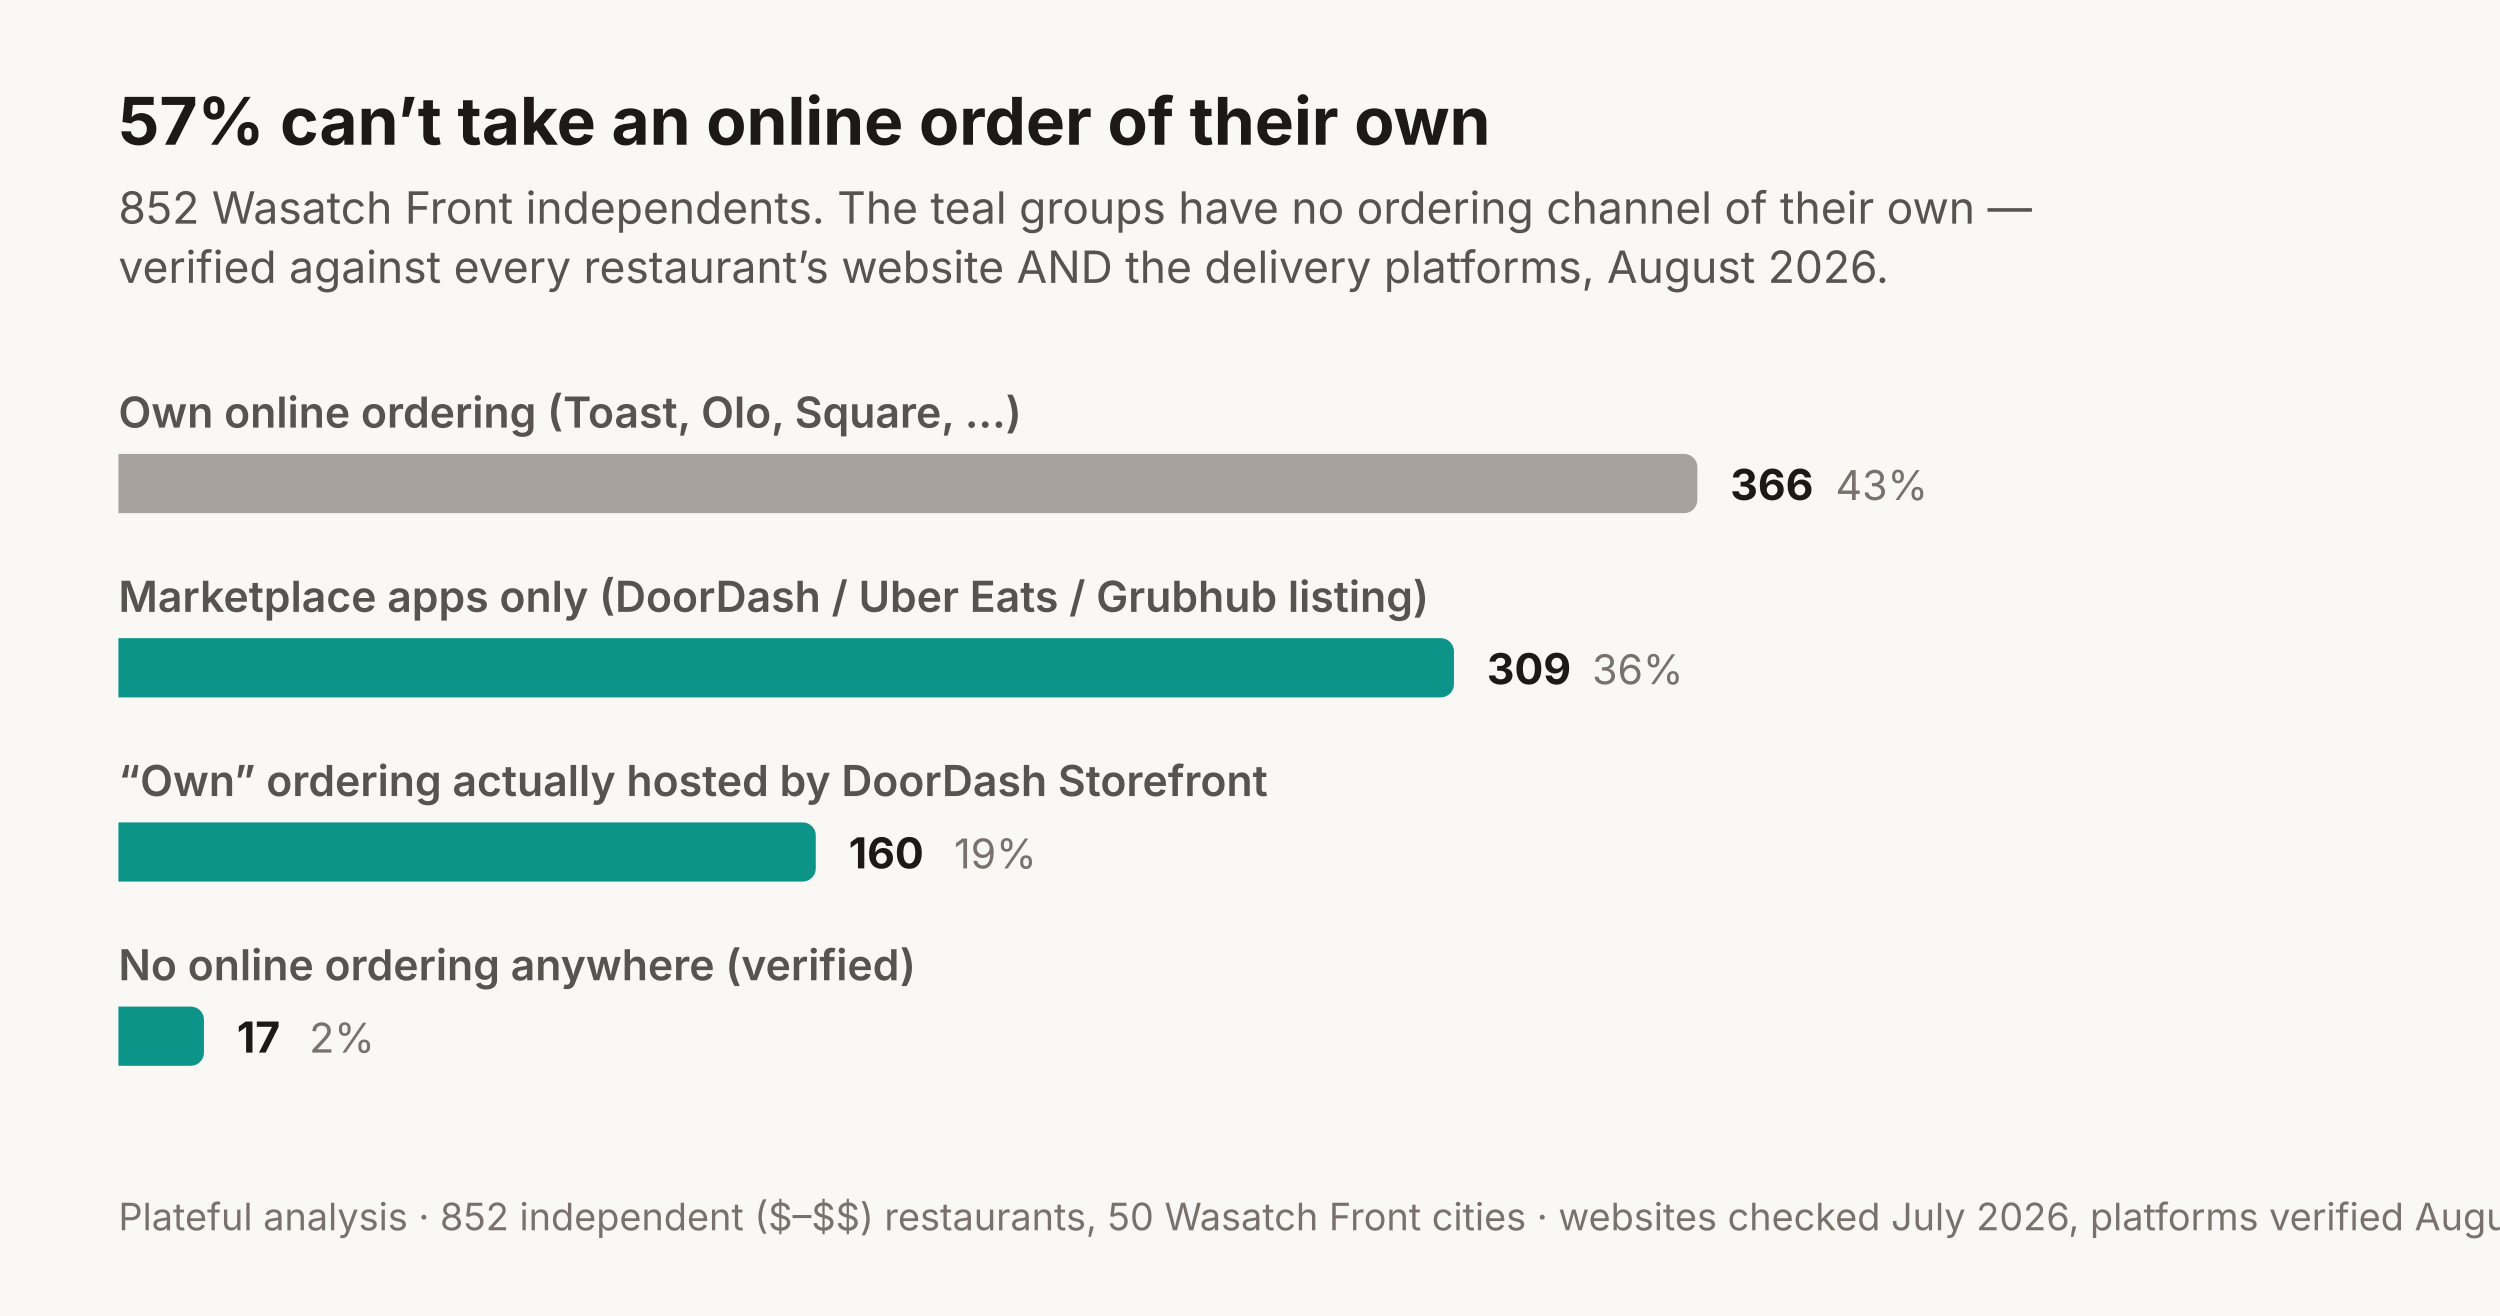
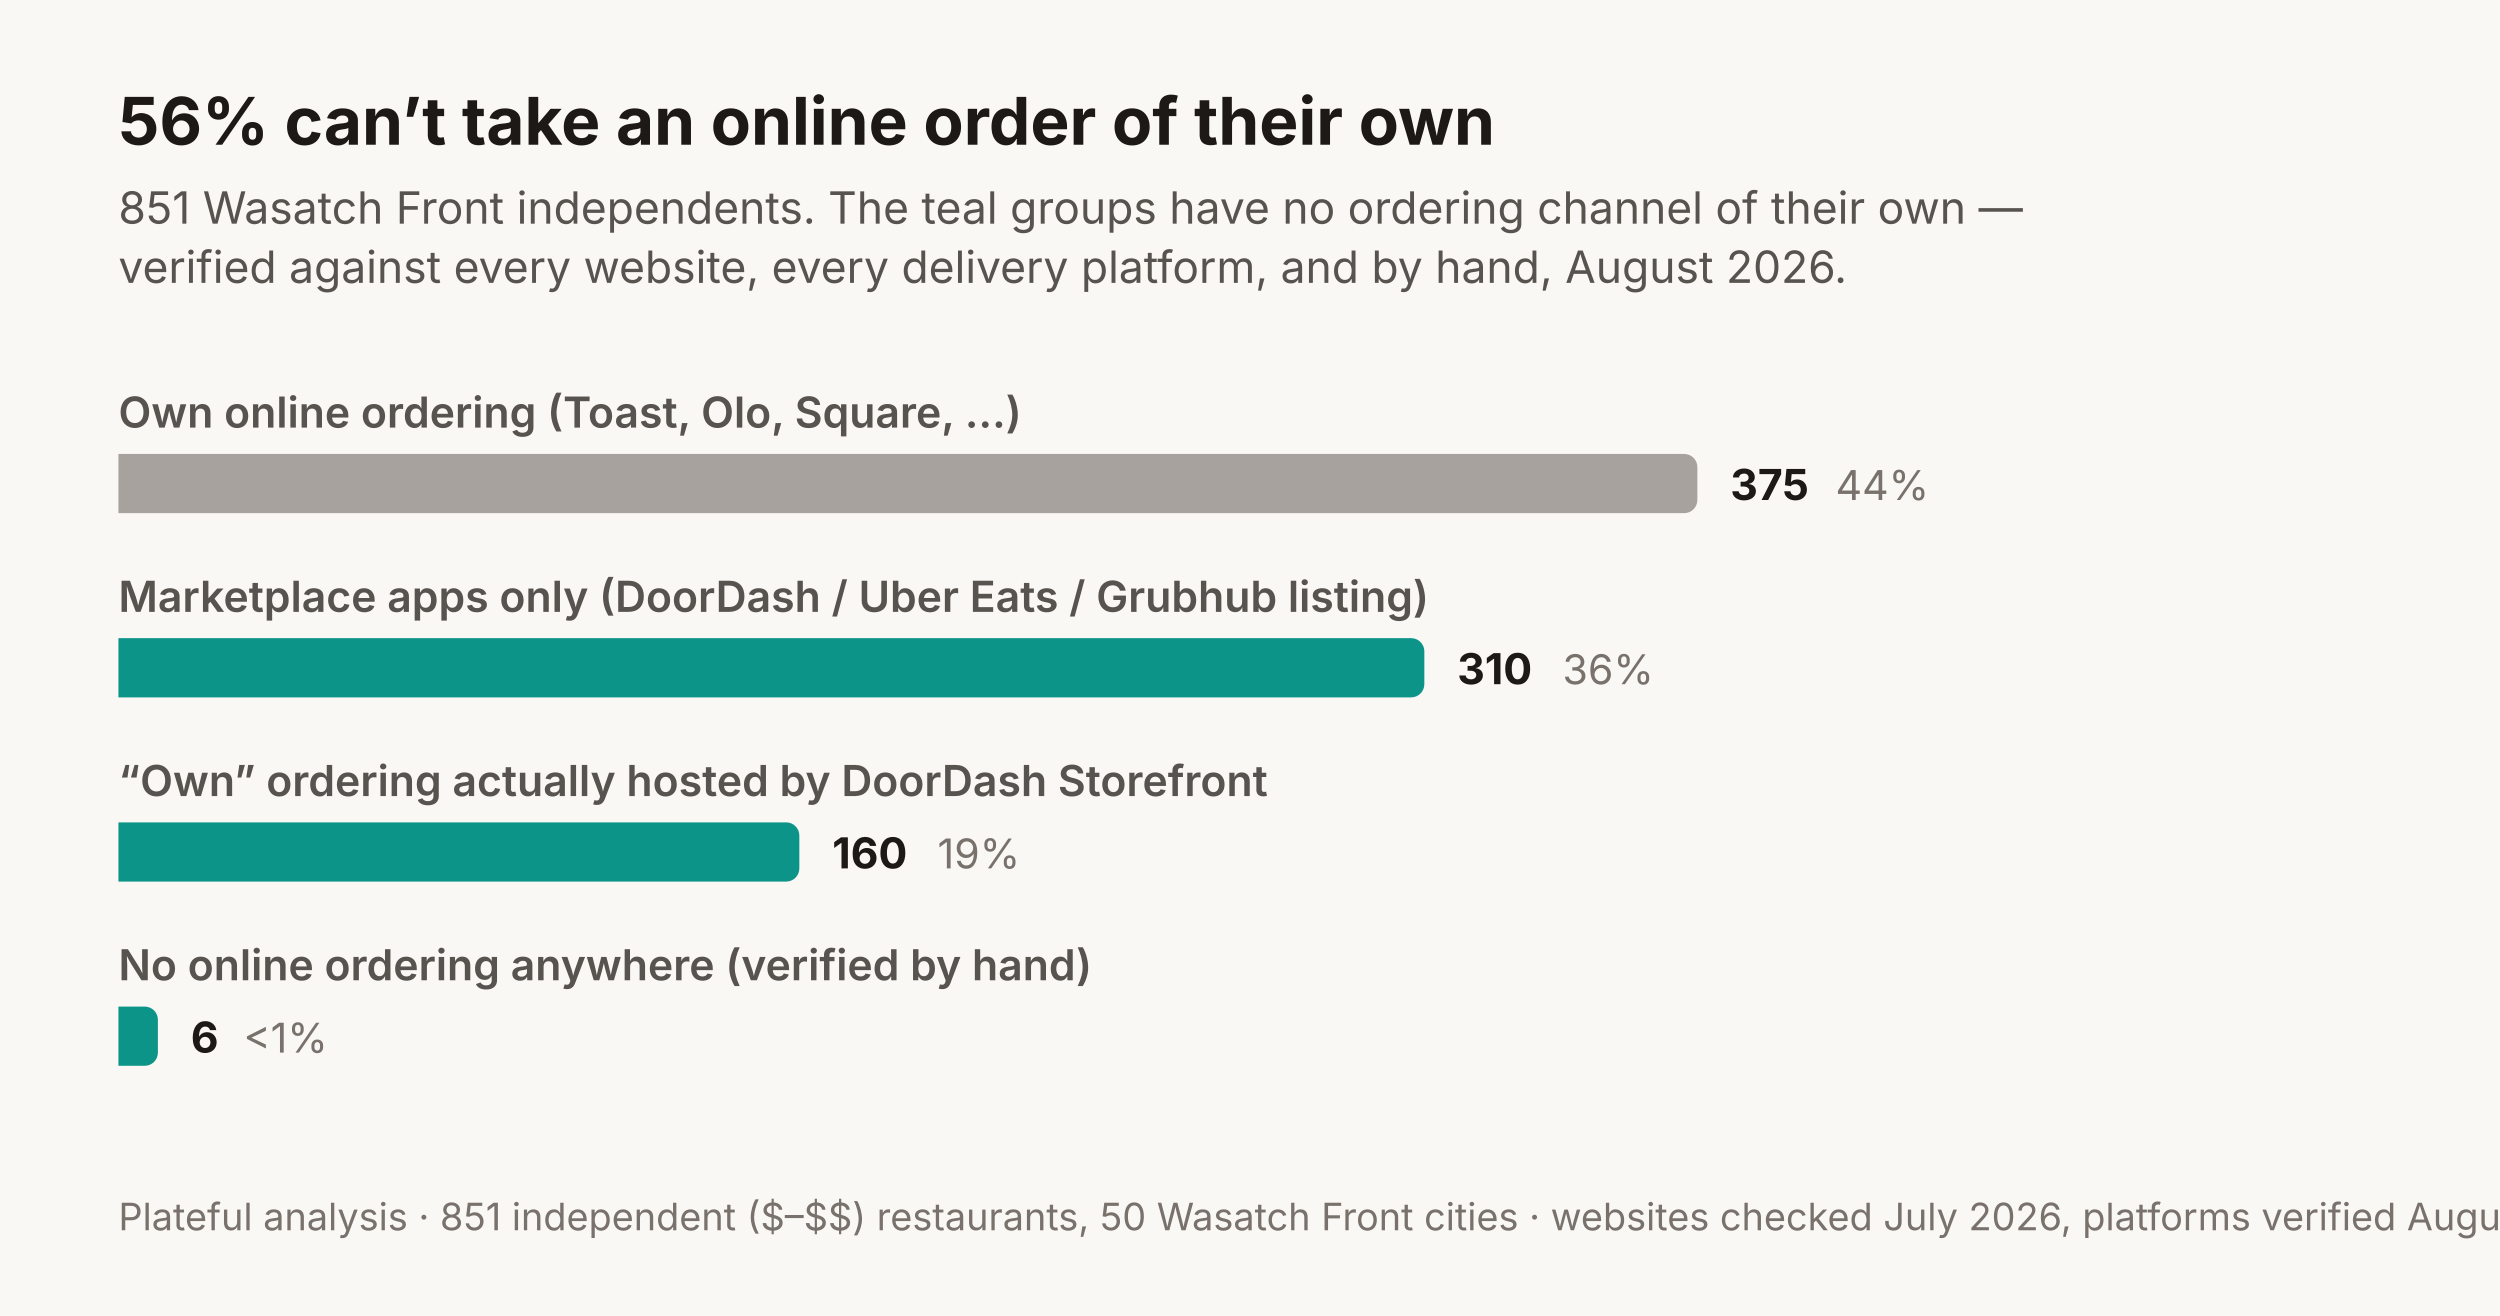
<svg xmlns="http://www.w3.org/2000/svg" viewBox="0 0 760 400" width="760" height="400" role="img" font-family="ui-sans-serif, system-ui, -apple-system, 'Segoe UI', sans-serif">
  <rect width="760" height="400" fill="#faf8f4" />
-   <text x="36" y="44" font-size="20" font-weight="700" fill="#1c1917">57% can’t take an online order of their own</text>
-   <text x="36" y="68" font-size="13.5" fill="#57534e">852 Wasatch Front independents. The teal groups have no ordering channel of their own —<tspan x="36" dy="18">verified against every restaurant’s website AND the delivery platforms, August 2026.</tspan>
+   <text x="36" y="44" font-size="20" font-weight="700" fill="#1c1917">56% can’t take an online order of their own</text>
+   <text x="36" y="68" font-size="13.5" fill="#57534e">851 Wasatch Front independents. The teal groups have no ordering channel of their own —<tspan x="36" dy="18">verified against every website, every delivery platform, and by hand, August 2026.</tspan>
  </text>
  <text x="36" y="130" font-size="13" font-weight="600" fill="#57534e">Own online ordering (Toast, Olo, Square, …)</text>
  <path d="M36,138 h476 a4,4 0 0 1 4,4 v10 a4,4 0 0 1 -4,4 h-476 z" fill="#a8a29e" />
-   <text x="526" y="152" font-size="13" font-weight="700" fill="#1c1917">366</text>
-   <text x="558" y="152" font-size="12.5" fill="#78716c">43%</text>
+   <text x="526" y="152" font-size="13" font-weight="700" fill="#1c1917">375</text>
+   <text x="558" y="152" font-size="12.5" fill="#78716c">44%</text>
  <text x="36" y="186" font-size="13" font-weight="600" fill="#57534e">Marketplace apps only (DoorDash / Uber Eats / Grubhub listing)</text>
-   <path d="M36,194 h402 a4,4 0 0 1 4,4 v10 a4,4 0 0 1 -4,4 h-402 z" fill="#0d9488" />
-   <text x="452" y="208" font-size="13" font-weight="700" fill="#1c1917">309</text>
-   <text x="484" y="208" font-size="12.5" fill="#78716c">36%</text>
+   <path d="M36,194 h393 a4,4 0 0 1 4,4 v10 a4,4 0 0 1 -4,4 h-393 z" fill="#0d9488" />
+   <text x="443" y="208" font-size="13" font-weight="700" fill="#1c1917">310</text>
+   <text x="475" y="208" font-size="12.5" fill="#78716c">36%</text>
  <text x="36" y="242" font-size="13" font-weight="600" fill="#57534e">“Own” ordering actually hosted by DoorDash Storefront</text>
-   <path d="M36,250 h208 a4,4 0 0 1 4,4 v10 a4,4 0 0 1 -4,4 h-208 z" fill="#0d9488" />
-   <text x="258" y="264" font-size="13" font-weight="700" fill="#1c1917">160</text>
-   <text x="290" y="264" font-size="12.5" fill="#78716c">19%</text>
-   <text x="36" y="298" font-size="13" font-weight="600" fill="#57534e">No online ordering anywhere (verified)</text>
-   <path d="M36,306 h22 a4,4 0 0 1 4,4 v10 a4,4 0 0 1 -4,4 h-22 z" fill="#0d9488" />
-   <text x="72" y="320" font-size="13" font-weight="700" fill="#1c1917">17</text>
-   <text x="94" y="320" font-size="12.5" fill="#78716c">2%</text>
-   <text x="36" y="374" font-size="11.5" fill="#78716c">Plateful analysis · 852 independent ($–$$) restaurants, 50 Wasatch Front cities · websites checked July 2026, platforms verified August 2026</text>
+   <path d="M36,250 h203 a4,4 0 0 1 4,4 v10 a4,4 0 0 1 -4,4 h-203 z" fill="#0d9488" />
+   <text x="253" y="264" font-size="13" font-weight="700" fill="#1c1917">160</text>
+   <text x="285" y="264" font-size="12.5" fill="#78716c">19%</text>
+   <text x="36" y="298" font-size="13" font-weight="600" fill="#57534e">No online ordering anywhere (verified by hand)</text>
+   <path d="M36,306 h8 a4,4 0 0 1 4,4 v10 a4,4 0 0 1 -4,4 h-8 z" fill="#0d9488" />
+   <text x="58" y="320" font-size="13" font-weight="700" fill="#1c1917">6</text>
+   <text x="74" y="320" font-size="12.5" fill="#78716c">&lt;1%</text>
+   <text x="36" y="374" font-size="11.5" fill="#78716c">Plateful analysis · 851 independent ($–$$) restaurants, 50 Wasatch Front cities · websites checked July 2026, platforms verified August 2026</text>
</svg>
